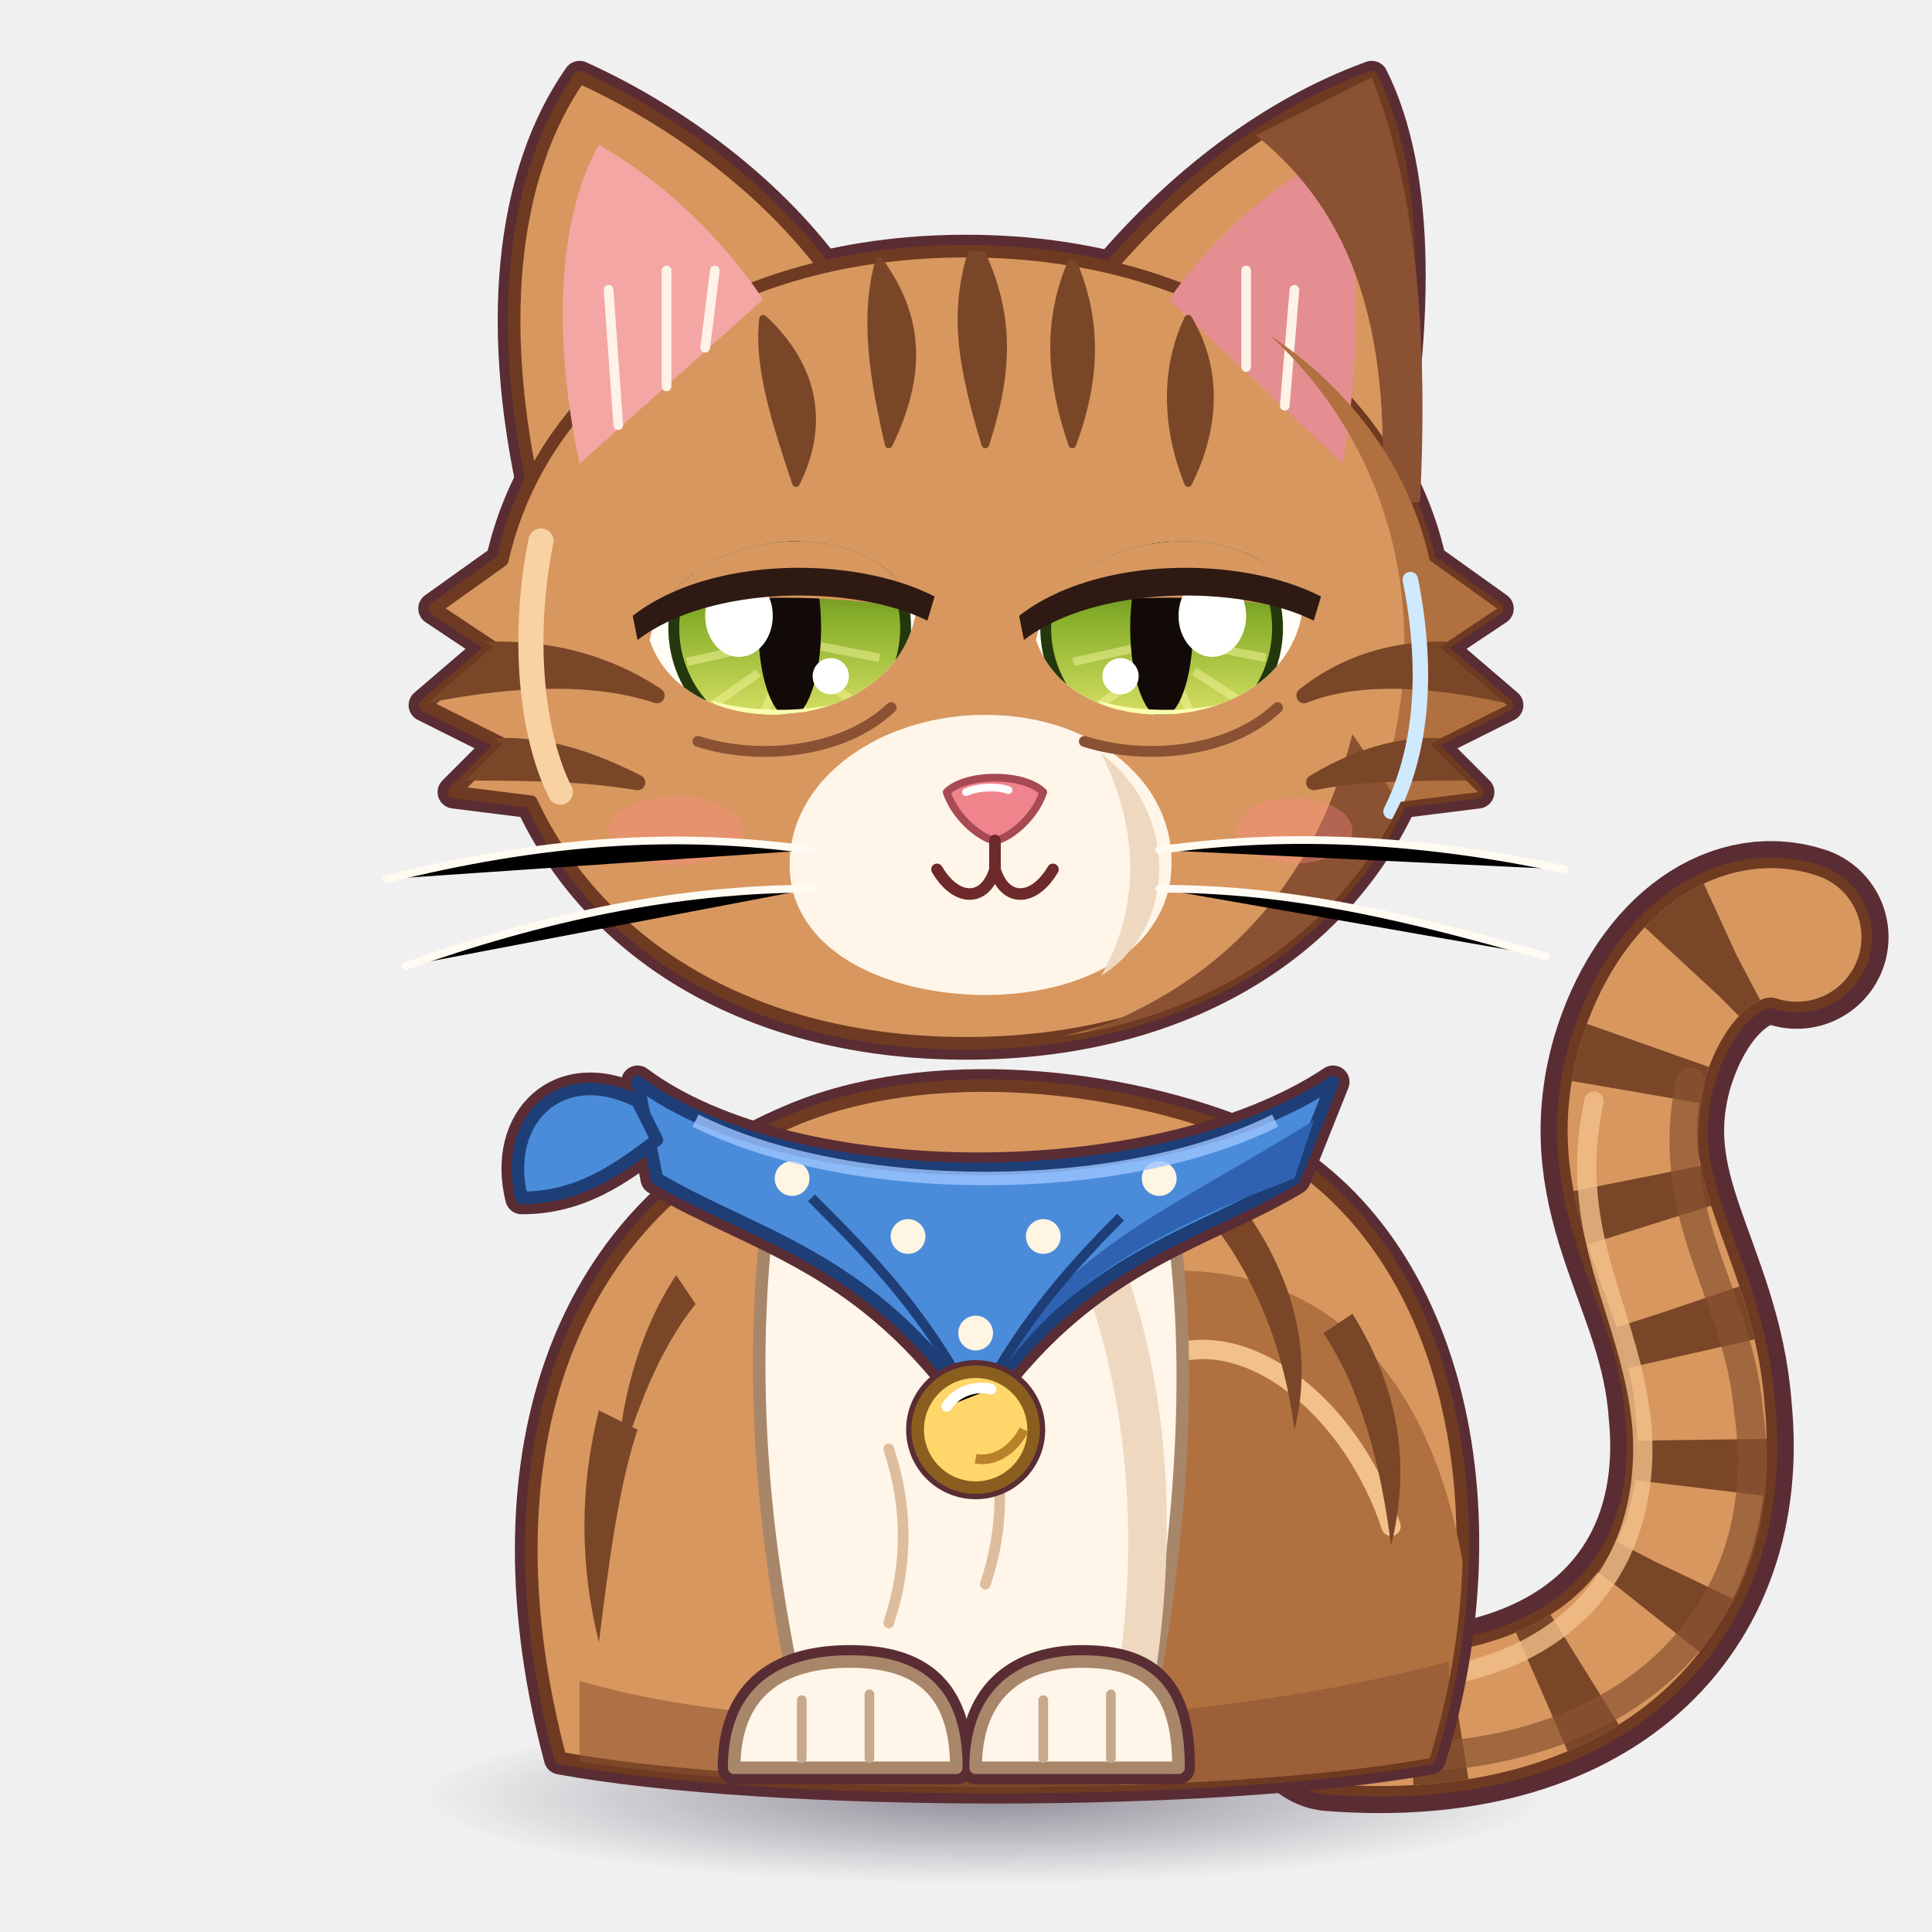
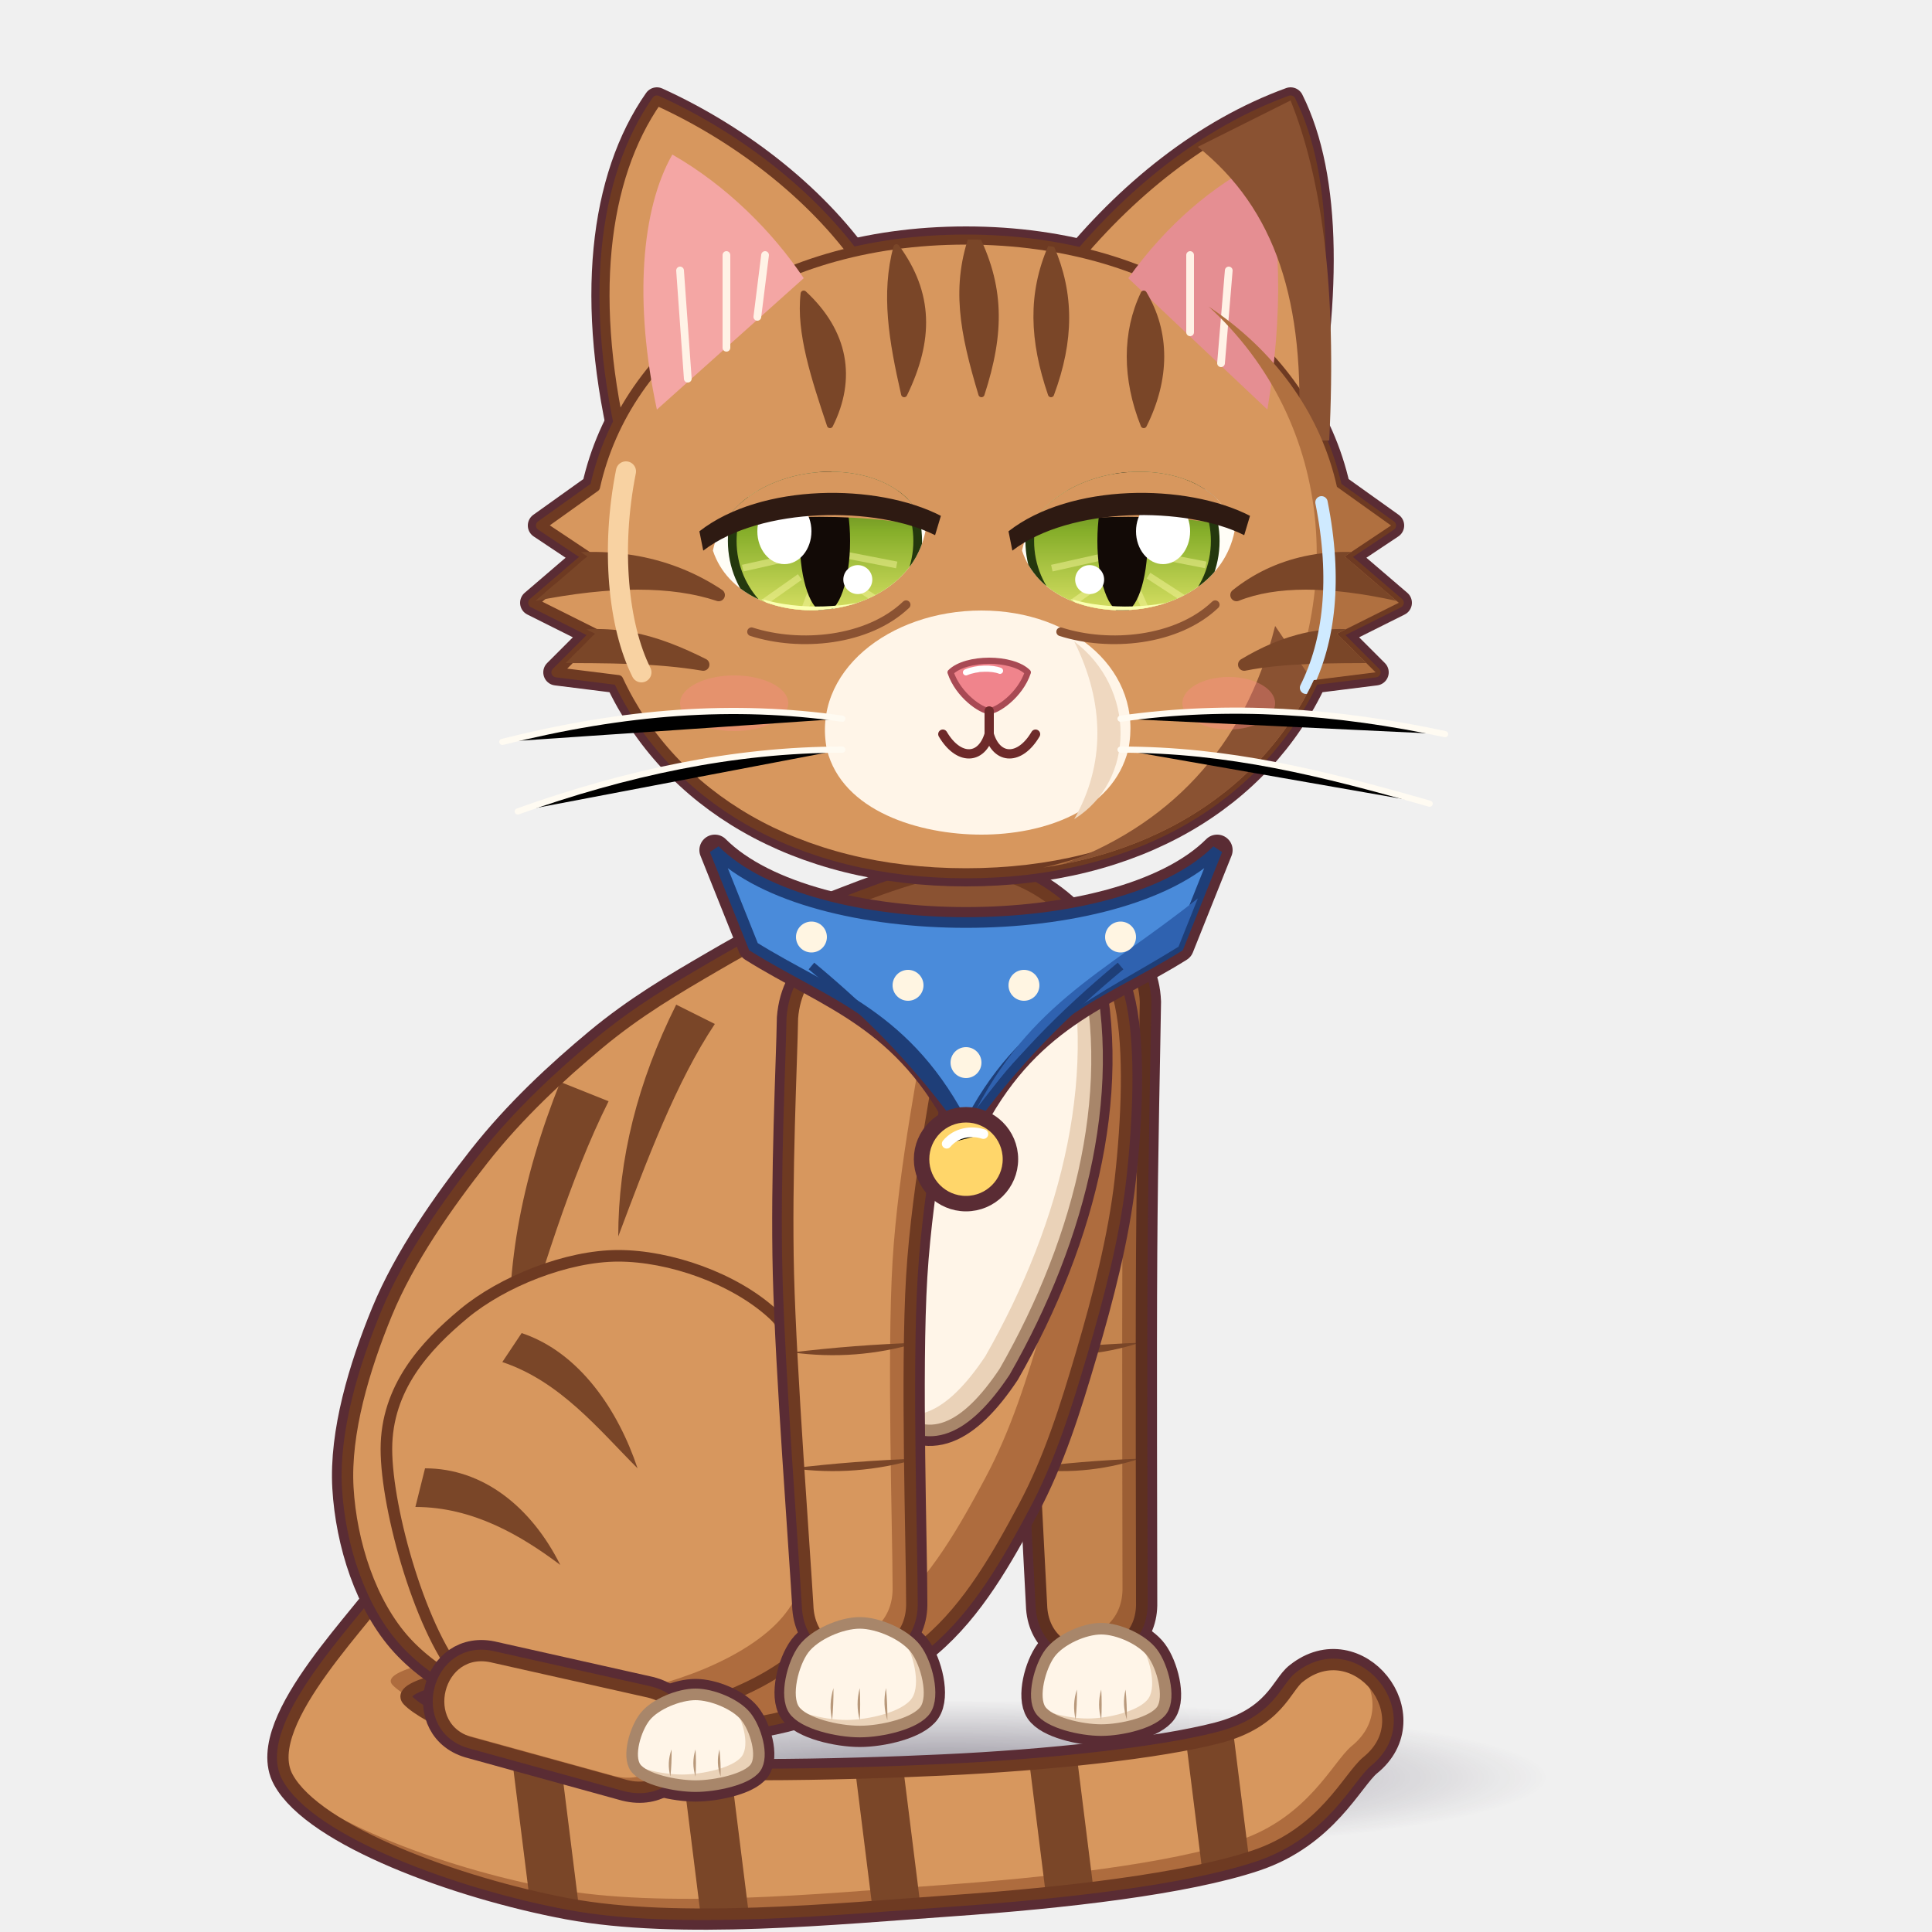
<svg xmlns="http://www.w3.org/2000/svg" viewBox="0 0 200 200" width="400" height="400">
  <defs>
-     <radialGradient id="ms-sh" cx=".5" cy=".5" r=".5">
+     <radialGradient id="msssh" cx=".5" cy=".5" r=".5">
      <stop offset="0" stop-color="#1E1430" stop-opacity=".45" />
      <stop offset="1" stop-color="#1E1430" stop-opacity="0" />
    </radialGradient>
  </defs>
-   <ellipse cx="102" cy="186" rx="58" ry="9" fill="url(#ms-sh)" />
-   <path d="M138,178 C164,180 178,166 176,146 C175,132 166,124 170,110 C173,100 180,95 186,97" stroke="#5A2C34" stroke-width="19" fill="none" stroke-linecap="round" />
-   <path d="M138,178 C164,180 178,166 176,146 C175,132 166,124 170,110 C173,100 180,95 186,97" stroke="#6E3A22" stroke-width="15.6" fill="none" stroke-linecap="round" />
-   <path d="M138,178 C164,180 178,166 176,146 C175,132 166,124 170,110 C173,100 180,95 186,97" stroke="#D7975E" stroke-width="13.4" fill="none" stroke-linecap="round" />
-   <path d="M138,178 C164,180 178,166 176,146 C175,132 166,124 170,110 C173,100 180,95 186,97" stroke="#7A4628" stroke-width="13.4" fill="none" stroke-dasharray="5 9" stroke-dashoffset="-8" />
-   <path d="M144,182 C170,182 184,166 181,146 C180,134 172,126 175,112" stroke="#8A5232" stroke-width="3" fill="none" stroke-linecap="round" opacity=".7" />
-   <path d="M140,174 C160,175 171,164 170,148 C169,136 162,128 165,114" stroke="#F2C08A" stroke-width="2" fill="none" stroke-linecap="round" opacity=".8" />
-   <path d="M58,182 C50,152 58,126 82,116 C96,110 116,112 130,118 C150,128 156,156 148,182 C126,186 80,186 58,182 Z" fill="none" stroke="#5A2C34" stroke-width="3.4" stroke-linejoin="round" />
-   <path d="M58,182 C50,152 58,126 82,116 C96,110 116,112 130,118 C150,128 156,156 148,182 C126,186 80,186 58,182 Z" fill="#D7975E" stroke="#6E3A22" stroke-width="1.3" stroke-linejoin="round" />
-   <clipPath id="ms-bc">
-     <path d="M58,182 C50,152 58,126 82,116 C96,110 116,112 130,118 C150,128 156,156 148,182 C126,186 80,186 58,182 Z" />
-   </clipPath>
-   <g clip-path="url(#ms-bc)">
-     <path d="M116,132 C142,128 156,150 152,190 L116,190 Z" fill="#B07040" />
-     <path d="M122,140 C130,138 140,146 144,158" stroke="#F2C08A" stroke-width="2" fill="none" stroke-linecap="round" />
-     <path d="M128,124 C134,132 136,140 134,148 C133,140 130,132 125,126 Z" fill="#7A4628" />
-     <path d="M140,136 C145,144 146,152 144,160 C143,152 141,144 137,138 Z" fill="#7A4628" />
-     <path d="M62,146 C60,154 60,162 62,170 C63,162 64,154 66,148 Z" fill="#7A4628" />
-     <path d="M70,132 C66,138 64,146 64,152 C66,146 68,140 72,135 Z" fill="#7A4628" />
-     <path d="M60,174 C80,180 120,180 150,172 L150,190 L60,190 Z" fill="#8A5232" opacity=".55" />
-   </g>
-   <path d="M80,122 L84,128 L88,122 L92,129 L97,122 L101,130 L106,122 L110,129 L115,122 L119,128 L121,124 C124,142 122,162 118,182 L84,182 C79,162 77,142 80,122 Z" fill="none" stroke="#5A2C34" stroke-width="0" stroke-linejoin="round" />
-   <path d="M80,122 L84,128 L88,122 L92,129 L97,122 L101,130 L106,122 L110,129 L115,122 L119,128 L121,124 C124,142 122,162 118,182 L84,182 C79,162 77,142 80,122 Z" fill="#FFF5E8" stroke="#A8866A" stroke-width="1.3" stroke-linejoin="round" />
-   <path d="M112,132 C118,148 118,166 114,182 L118,182 C122,164 122,146 116,130 Z" fill="#EFD8C0" />
-   <path d="M92,150 C94,156 94,162 92,168 M102,146 C104,152 104,158 102,164" stroke="#DDBD9E" stroke-width="1.1" fill="none" stroke-linecap="round" />
-   <path d="M76,183 C76,175 81,172 88,172 C95,172 99,175 99,183 Z" fill="none" stroke="#5A2C34" stroke-width="3.4" stroke-linejoin="round" />
-   <path d="M101,183 C101,175 106,172 112,172 C119,172 122,175 122,183 Z" fill="none" stroke="#5A2C34" stroke-width="3.4" stroke-linejoin="round" />
-   <path d="M76,183 C76,175 81,172 88,172 C95,172 99,175 99,183 Z" fill="#FFF5E8" stroke="#A8866A" stroke-width="1.3" stroke-linejoin="round" />
-   <path d="M101,183 C101,175 106,172 112,172 C119,172 122,175 122,183 Z" fill="#FFF5E8" stroke="#A8866A" stroke-width="1.3" stroke-linejoin="round" />
-   <path d="M83,176 L83,182 M90,175.4 L90,182 M108,176 L108,182 M115,175.4 L115,182" stroke="#C8A88A" stroke-width="1" stroke-linecap="round" />
-   <path d="M66,112 C82,124 120,124 138,112 L134,122 C124,128 112,130 101,146 C90,130 78,128 68,122 Z" fill="none" stroke="#5A2C34" stroke-width="3.4" stroke-linejoin="round" />
-   <path d="M66,114 C58,110 52,116 54,124 C60,124 64,121 68,118 Z" fill="none" stroke="#5A2C34" stroke-width="3.4" stroke-linejoin="round" />
-   <path d="M66,112 C82,124 120,124 138,112 L134,122 C124,128 112,130 101,146 C90,130 78,128 68,122 Z" fill="#4A8BDA" stroke="#1E3E78" stroke-width="1.3" stroke-linejoin="round" />
-   <path d="M66,114 C58,110 52,116 54,124 C60,124 64,121 68,118 Z" fill="#4A8BDA" stroke="#1E3E78" stroke-width="1.3" stroke-linejoin="round" />
-   <path d="M101,146 C108,134 118,128 134,122 L136,116 C120,126 108,130 101,146 Z" fill="#2F62B0" />
-   <path d="M84,124 C90,130 96,136 101,146 M116,126 C110,132 105,138 101,146" stroke="#1E3E78" stroke-width="1" fill="none" />
-   <circle cx="82" cy="122" r="1.8" fill="#FFF5E2" />
-   <circle cx="94" cy="128" r="1.8" fill="#FFF5E2" />
-   <circle cx="108" cy="128" r="1.8" fill="#FFF5E2" />
-   <circle cx="120" cy="122" r="1.8" fill="#FFF5E2" />
-   <circle cx="101" cy="138" r="1.8" fill="#FFF5E2" />
-   <path d="M72,116 C88,124 116,124 132,116" stroke="#9CC4FF" stroke-width="1.4" fill="none" opacity=".8" />
-   <path d="M95,148 a6,6 0 1,1 12,0 a6,6 0 1,1 -12,0 Z" fill="none" stroke="#5A2C34" stroke-width="2.4" stroke-linejoin="round" />
-   <path d="M95,148 a6,6 0 1,1 12,0 a6,6 0 1,1 -12,0 Z" fill="#FFD66A" stroke="#8A5E1E" stroke-width="1.3" stroke-linejoin="round" />
-   <path d="M98,145.6 C99,144 101,143.4 102.6,143.8" stroke="#fff" stroke-width="1.1" stroke-linecap="round" />
-   <path d="M101,151 C103,151.4 105,150 106,148" stroke="#B8822A" stroke-width="1" fill="none" />
-   <g transform="translate(100 70)">
+   <ellipse cx="98" cy="184" rx="62" ry="8" fill="url(#msssh)" />
+   <path d="M40.62,163.52 C38.81,166.93 26.72,178.37 29.76,183.97 C32.8,189.57 47.41,194.97 58.85,197.11 C70.29,199.24 86.57,197.62 98.4,196.79 C110.23,195.96 122.66,194.53 129.84,192.13 C137.02,189.73 139.56,184 141.5,182.37 C147.31,177.72 140.32,168.97 134.5,173.63 C133.11,174.67 132.31,178.27 126.16,179.87 C120.01,181.47 108.44,182.71 97.6,183.21 C86.76,183.72 70.37,184.09 61.15,182.89 C51.92,181.69 43.87,177.76 42.24,176.03 C40.61,174.29 49.86,173.07 51.38,172.48 C57.34,165.33 46.58,156.37 40.62,163.52 Z" fill="#5A2C34" stroke="#5A2C34" stroke-width="3.2" stroke-linejoin="round" />
+   <path d="M40.62,163.52 C38.81,166.93 26.72,178.37 29.76,183.97 C32.8,189.57 47.41,194.97 58.85,197.11 C70.29,199.24 86.57,197.62 98.4,196.79 C110.23,195.96 122.66,194.53 129.84,192.13 C137.02,189.73 139.56,184 141.5,182.37 C147.31,177.72 140.32,168.97 134.5,173.63 C133.11,174.67 132.31,178.27 126.16,179.87 C120.01,181.47 108.44,182.71 97.6,183.21 C86.76,183.72 70.37,184.09 61.15,182.89 C51.92,181.69 43.87,177.76 42.24,176.03 C40.61,174.29 49.86,173.07 51.38,172.48 C57.34,165.33 46.58,156.37 40.62,163.52 Z" fill="#D7975E" />
+   <clipPath id="mssc1">
+     <path d="M40.62,163.52 C38.81,166.93 26.72,178.37 29.76,183.97 C32.8,189.57 47.41,194.97 58.85,197.11 C70.29,199.24 86.57,197.62 98.4,196.79 C110.23,195.96 122.66,194.53 129.84,192.13 C137.02,189.73 139.56,184 141.5,182.37 C147.31,177.72 140.32,168.97 134.5,173.63 C133.11,174.67 132.31,178.27 126.16,179.87 C120.01,181.47 108.44,182.71 97.6,183.21 C86.76,183.72 70.37,184.09 61.15,182.89 C51.92,181.69 43.87,177.76 42.24,176.03 C40.61,174.29 49.86,173.07 51.38,172.48 C57.34,165.33 46.58,156.37 40.62,163.52 Z" />
+   </clipPath>
+   <g clip-path="url(#mssc1)">
+     <rect x="-50" y="-50" width="300" height="300" fill="#AE6C3E" />
+     <path d="M40.62,163.52 C38.81,166.93 26.72,178.37 29.76,183.97 C32.8,189.57 47.41,194.97 58.85,197.11 C70.29,199.24 86.57,197.62 98.4,196.79 C110.23,195.96 122.66,194.53 129.84,192.13 C137.02,189.73 139.56,184 141.5,182.37 C147.31,177.72 140.32,168.97 134.5,173.63 C133.11,174.67 132.31,178.27 126.16,179.87 C120.01,181.47 108.44,182.71 97.6,183.21 C86.76,183.72 70.37,184.09 61.15,182.89 C51.92,181.69 43.87,177.76 42.24,176.03 C40.61,174.29 49.86,173.07 51.38,172.48 C57.34,165.33 46.58,156.37 40.62,163.52 Z" fill="#D7975E" transform="translate(-1.6 -1.6)" />
+     <path d="M52,174 l3,24 l5,0 l-3,-24 Z" fill="#7A4628" />
+     <path d="M70,178 l3,24 l5,0 l-3,-24 Z" fill="#7A4628" />
+     <path d="M88,179 l3,24 l5,0 l-3,-24 Z" fill="#7A4628" />
+     <path d="M106,178 l3,24 l5,0 l-3,-24 Z" fill="#7A4628" />
+     <path d="M122,174 l3,24 l5,0 l-3,-24 Z" fill="#7A4628" />
+   </g>
+   <path d="M40.62,163.52 C38.81,166.93 26.72,178.37 29.76,183.97 C32.8,189.57 47.41,194.97 58.85,197.11 C70.29,199.24 86.57,197.62 98.4,196.79 C110.23,195.96 122.66,194.53 129.84,192.13 C137.02,189.73 139.56,184 141.5,182.37 C147.31,177.72 140.32,168.97 134.5,173.63 C133.11,174.67 132.31,178.27 126.16,179.87 C120.01,181.47 108.44,182.71 97.6,183.21 C86.76,183.72 70.37,184.09 61.15,182.89 C51.92,181.69 43.87,177.76 42.24,176.03 C40.61,174.29 49.86,173.07 51.38,172.48 C57.34,165.33 46.58,156.37 40.62,163.52 Z" fill="none" stroke="#6E3A22" stroke-width="1.2" stroke-linejoin="round" />
+   <path d="M103.41,104.29 C103.81,108.61 105.07,119.89 105.8,130.2 C106.54,140.51 107.47,160.15 107.8,166.14 C107.99,173.06 118.39,172.77 118.2,165.86 C118.2,159.85 118.13,140.16 118.2,129.8 C118.26,119.44 118.53,108.06 118.59,103.71 C118.21,93.61 103.02,94.19 103.41,104.29 Z" fill="#5A2C34" stroke="#5A2C34" stroke-width="3.2" stroke-linejoin="round" />
+   <path d="M108.7,171.12 C109.75,169.72 112.23,168.6 114,168.6 C115.77,168.6 118.25,169.72 119.3,171.12 C120.35,172.52 121.18,175.67 120.3,177 C119.42,178.33 116.1,179.1 114,179.1 C111.9,179.1 108.58,178.33 107.7,177 C106.82,175.67 107.65,172.52 108.7,171.12 Z" fill="#5A2C34" stroke="#5A2C34" stroke-width="3.2" stroke-linejoin="round" />
+   <path d="M103.41,104.29 C103.81,108.61 105.07,119.89 105.8,130.2 C106.54,140.51 107.47,160.15 107.8,166.14 C107.99,173.06 118.39,172.77 118.2,165.86 C118.2,159.85 118.13,140.16 118.2,129.8 C118.26,119.44 118.53,108.06 118.59,103.71 C118.21,93.61 103.02,94.19 103.41,104.29 Z" fill="#C4844E" />
+   <clipPath id="mssc2">
+     <path d="M103.41,104.29 C103.81,108.61 105.07,119.89 105.8,130.2 C106.54,140.51 107.47,160.15 107.8,166.14 C107.99,173.06 118.39,172.77 118.2,165.86 C118.2,159.85 118.13,140.16 118.2,129.8 C118.26,119.44 118.53,108.06 118.59,103.71 C118.21,93.61 103.02,94.19 103.41,104.29 Z" />
+   </clipPath>
+   <g clip-path="url(#mssc2)">
+     <rect x="-50" y="-50" width="300" height="300" fill="#9C5E34" />
+     <path d="M103.41,104.29 C103.81,108.61 105.07,119.89 105.8,130.2 C106.54,140.51 107.47,160.15 107.8,166.14 C107.99,173.06 118.39,172.77 118.2,165.86 C118.2,159.85 118.13,140.16 118.2,129.8 C118.26,119.44 118.53,108.06 118.59,103.71 C118.21,93.61 103.02,94.19 103.41,104.29 Z" fill="#C4844E" transform="translate(-2 -1.6)" />
+     <path d="M106,140 Q112.12,140.9 118,139 Q111.98,139.22 106,140 Z" fill="#7A4628" />
+     <path d="M106,152 Q112.12,152.9 118,151 Q111.98,151.22 106,152 Z" fill="#7A4628" />
+   </g>
+   <path d="M103.41,104.29 C103.81,108.61 105.07,119.89 105.8,130.2 C106.54,140.51 107.47,160.15 107.8,166.14 C107.99,173.06 118.39,172.77 118.2,165.86 C118.2,159.85 118.13,140.16 118.2,129.8 C118.26,119.44 118.53,108.06 118.59,103.71 C118.21,93.61 103.02,94.19 103.41,104.29 Z" fill="none" stroke="#5E3020" stroke-width="1.2" stroke-linejoin="round" />
+   <path d="M108.7,171.12 C109.75,169.72 112.23,168.6 114,168.6 C115.77,168.6 118.25,169.72 119.3,171.12 C120.35,172.52 121.18,175.67 120.3,177 C119.42,178.33 116.1,179.1 114,179.1 C111.9,179.1 108.58,178.33 107.7,177 C106.82,175.67 107.65,172.52 108.7,171.12 Z" fill="#FFF5E8" />
+   <clipPath id="mssc3">
+     <path d="M108.7,171.12 C109.75,169.72 112.23,168.6 114,168.6 C115.77,168.6 118.25,169.72 119.3,171.12 C120.35,172.52 121.18,175.67 120.3,177 C119.42,178.33 116.1,179.1 114,179.1 C111.9,179.1 108.58,178.33 107.7,177 C106.82,175.67 107.65,172.52 108.7,171.12 Z" />
+   </clipPath>
+   <g clip-path="url(#mssc3)">
+     <rect x="-50" y="-50" width="300" height="300" fill="#EAD2B8" />
+     <path d="M108.7,171.12 C109.75,169.72 112.23,168.6 114,168.6 C115.77,168.6 118.25,169.72 119.3,171.12 C120.35,172.52 121.18,175.67 120.3,177 C119.42,178.33 116.1,179.1 114,179.1 C111.9,179.1 108.58,178.33 107.7,177 C106.82,175.67 107.65,172.52 108.7,171.12 Z" fill="#FFF5E8" transform="translate(-1.4 -1.2)" />
+   </g>
+   <path d="M108.7,171.12 C109.75,169.72 112.23,168.6 114,168.6 C115.77,168.6 118.25,169.72 119.3,171.12 C120.35,172.52 121.18,175.67 120.3,177 C119.42,178.33 116.1,179.1 114,179.1 C111.9,179.1 108.58,178.33 107.7,177 C106.82,175.67 107.65,172.52 108.7,171.12 Z" fill="none" stroke="#A8866A" stroke-width="1.2" stroke-linejoin="round" />
+   <path d="M111.48,174.9 Q110.97,176.44 111.35,178.01 Q111.51,176.46 111.48,174.9 Z" fill="#B8987A" />
+   <path d="M114,174.9 Q113.55,176.45 114,178.01 Q114.09,176.45 114,174.9 Z" fill="#B8987A" />
+   <path d="M116.52,174.9 Q116.13,176.47 116.65,178.01 Q116.67,176.45 116.52,174.9 Z" fill="#B8987A" />
+   <path d="M110,94 C112.67,96.33 115,99.33 116,104 C117,108.67 116.67,116 116,122 C115.33,128 113.67,134.33 112,140 C110.33,145.67 108.67,151 106,156 C103.33,161 100.33,166.33 96,170 C91.67,173.67 86.33,176.67 80,178 C73.67,179.33 64.33,179.33 58,178 C51.67,176.67 45.67,174 42,170 C38.33,166 36.33,159.67 36,154 C35.67,148.33 37.67,141.67 40,136 C42.33,130.33 46.33,124.67 50,120 C53.67,115.33 58,111.33 62,108 C66,104.67 70,102.33 74,100 C78,97.67 81.67,95.67 86,94 C90.33,92.33 96,90 100,90 C104,90 107.33,91.67 110,94 Z" fill="#5A2C34" stroke="#5A2C34" stroke-width="3.2" stroke-linejoin="round" />
+   <path d="M48,136 C52,132.67 58.67,130 64,130 C69.33,130 76,132.33 80,136 C84,139.67 87.33,146.33 88,152 C88.67,157.67 87.67,165.67 84,170 C80.33,174.33 72,177.33 66,178 C60,178.67 52.33,178.67 48,174 C43.67,169.33 40,156.33 40,150 C40,143.67 44,139.33 48,136 Z" fill="#5A2C34" stroke="#5A2C34" stroke-width="3.2" stroke-linejoin="round" />
+   <path d="M110,94 C112.67,96.33 115,99.33 116,104 C117,108.67 116.67,116 116,122 C115.33,128 113.67,134.33 112,140 C110.33,145.67 108.67,151 106,156 C103.33,161 100.33,166.33 96,170 C91.67,173.67 86.33,176.67 80,178 C73.67,179.33 64.33,179.33 58,178 C51.67,176.67 45.67,174 42,170 C38.33,166 36.33,159.67 36,154 C35.67,148.33 37.67,141.67 40,136 C42.33,130.33 46.33,124.67 50,120 C53.67,115.33 58,111.33 62,108 C66,104.67 70,102.33 74,100 C78,97.67 81.67,95.67 86,94 C90.33,92.33 96,90 100,90 C104,90 107.33,91.67 110,94 Z" fill="#D7975E" />
+   <clipPath id="mssc4">
+     <path d="M110,94 C112.67,96.33 115,99.33 116,104 C117,108.67 116.67,116 116,122 C115.33,128 113.67,134.33 112,140 C110.33,145.67 108.67,151 106,156 C103.33,161 100.33,166.33 96,170 C91.67,173.67 86.33,176.67 80,178 C73.67,179.33 64.33,179.33 58,178 C51.67,176.67 45.67,174 42,170 C38.33,166 36.33,159.67 36,154 C35.67,148.33 37.67,141.67 40,136 C42.33,130.33 46.33,124.67 50,120 C53.67,115.33 58,111.33 62,108 C66,104.67 70,102.33 74,100 C78,97.67 81.67,95.67 86,94 C90.33,92.33 96,90 100,90 C104,90 107.33,91.67 110,94 Z" />
+   </clipPath>
+   <g clip-path="url(#mssc4)">
+     <rect x="-50" y="-50" width="300" height="300" fill="#AE6C3E" />
+     <path d="M110,94 C112.67,96.33 115,99.33 116,104 C117,108.67 116.67,116 116,122 C115.33,128 113.67,134.33 112,140 C110.33,145.67 108.67,151 106,156 C103.33,161 100.33,166.33 96,170 C91.67,173.67 86.33,176.67 80,178 C73.67,179.33 64.33,179.33 58,178 C51.67,176.67 45.67,174 42,170 C38.33,166 36.33,159.67 36,154 C35.67,148.33 37.67,141.67 40,136 C42.33,130.33 46.33,124.67 50,120 C53.67,115.33 58,111.33 62,108 C66,104.67 70,102.33 74,100 C78,97.67 81.67,95.67 86,94 C90.33,92.33 96,90 100,90 C104,90 107.33,91.67 110,94 Z" fill="#D7975E" transform="translate(-4 -3)" />
+     <ellipse cx="96" cy="94" rx="16" ry="6" fill="#8A5232" />
+     <path d="M58,112 C54,122 52,132 53,142 C56,132 59,122 63,114 Z" fill="#7A4628" />
+     <path d="M70,104 C66,112 64,120 64,128 C67,120 70,112 74,106 Z" fill="#7A4628" />
+     <path d="M44,146 C42,154 42,162 45,168 C46,160 47,154 49,148 Z" fill="#7A4628" />
+   </g>
+   <path d="M110,94 C112.67,96.33 115,99.33 116,104 C117,108.67 116.67,116 116,122 C115.33,128 113.67,134.33 112,140 C110.33,145.67 108.67,151 106,156 C103.33,161 100.33,166.33 96,170 C91.67,173.67 86.33,176.67 80,178 C73.67,179.33 64.33,179.33 58,178 C51.67,176.67 45.67,174 42,170 C38.33,166 36.33,159.67 36,154 C35.67,148.33 37.67,141.67 40,136 C42.33,130.33 46.33,124.67 50,120 C53.67,115.33 58,111.33 62,108 C66,104.67 70,102.33 74,100 C78,97.67 81.67,95.67 86,94 C90.33,92.33 96,90 100,90 C104,90 107.33,91.67 110,94 Z" fill="none" stroke="#6E3A22" stroke-width="1.2" stroke-linejoin="round" />
+   <path d="M48,136 C52,132.67 58.67,130 64,130 C69.33,130 76,132.33 80,136 C84,139.67 87.33,146.33 88,152 C88.67,157.67 87.67,165.67 84,170 C80.33,174.33 72,177.33 66,178 C60,178.67 52.33,178.67 48,174 C43.67,169.33 40,156.33 40,150 C40,143.67 44,139.33 48,136 Z" fill="#D7975E" />
+   <clipPath id="mssc5">
+     <path d="M48,136 C52,132.67 58.67,130 64,130 C69.33,130 76,132.33 80,136 C84,139.67 87.33,146.33 88,152 C88.67,157.67 87.67,165.67 84,170 C80.33,174.33 72,177.33 66,178 C60,178.67 52.33,178.67 48,174 C43.67,169.33 40,156.33 40,150 C40,143.67 44,139.33 48,136 Z" />
+   </clipPath>
+   <g clip-path="url(#mssc5)">
+     <rect x="-50" y="-50" width="300" height="300" fill="#AE6C3E" />
+     <path d="M48,136 C52,132.67 58.67,130 64,130 C69.33,130 76,132.33 80,136 C84,139.67 87.33,146.33 88,152 C88.67,157.67 87.67,165.67 84,170 C80.33,174.33 72,177.33 66,178 C60,178.67 52.33,178.67 48,174 C43.67,169.33 40,156.33 40,150 C40,143.67 44,139.33 48,136 Z" fill="#D7975E" transform="translate(-3 -2.6)" />
+     <path d="M54,138 C60,140 64,146 66,152 C62,148 58,143 52,141 Z" fill="#7A4628" />
+     <path d="M44,152 C50,152 55,156 58,162 C54,159 49,156 43,156 Z" fill="#7A4628" />
+   </g>
+   <path d="M48,136 C52,132.67 58.67,130 64,130 C69.33,130 76,132.33 80,136 C84,139.67 87.33,146.33 88,152 C88.67,157.67 87.67,165.67 84,170 C80.33,174.33 72,177.33 66,178 C60,178.67 52.33,178.67 48,174 C43.67,169.33 40,156.33 40,150 C40,143.67 44,139.33 48,136 Z" fill="none" stroke="#6E3A22" stroke-width="1.2" stroke-linejoin="round" />
+   <path d="M48.88,180.46 C51.53,181.19 62.14,184.12 64.79,184.85 C71.24,186.46 73.66,176.76 67.21,175.15 C64.53,174.55 53.8,172.14 51.12,171.54 C45.18,170.05 42.95,178.98 48.88,180.46 Z" fill="#5A2C34" stroke="#5A2C34" stroke-width="3.2" stroke-linejoin="round" />
+   <path d="M66.8,177.68 C67.83,176.41 70.27,175.4 72,175.4 C73.73,175.4 76.17,176.41 77.2,177.68 C78.23,178.95 79.07,181.8 78.2,183 C77.33,184.2 74.07,184.9 72,184.9 C69.93,184.9 66.67,184.2 65.8,183 C64.93,181.8 65.77,178.95 66.8,177.68 Z" fill="#5A2C34" stroke="#5A2C34" stroke-width="3.2" stroke-linejoin="round" />
+   <path d="M90,96 L94,101 L98,96 L102,102 L106,96 L110,101 L112,98 C116,112 112,128 104,142 C100,148 96,150 92,146 C86,134 84,116 90,96 Z" fill="#5A2C34" stroke="#5A2C34" stroke-width="3.2" stroke-linejoin="round" />
+   <path d="M48.88,180.46 C51.53,181.19 62.14,184.12 64.79,184.85 C71.24,186.46 73.66,176.76 67.21,175.15 C64.53,174.55 53.8,172.14 51.12,171.54 C45.18,170.05 42.95,178.98 48.88,180.46 Z" fill="#D7975E" />
+   <clipPath id="mssc6">
+     <path d="M48.88,180.46 C51.53,181.19 62.14,184.12 64.79,184.85 C71.24,186.46 73.66,176.76 67.21,175.15 C64.53,174.55 53.8,172.14 51.12,171.54 C45.18,170.05 42.95,178.98 48.88,180.46 Z" />
+   </clipPath>
+   <g clip-path="url(#mssc6)">
+     <rect x="-50" y="-50" width="300" height="300" fill="#AE6C3E" />
+     <path d="M48.88,180.46 C51.53,181.19 62.14,184.12 64.79,184.85 C71.24,186.46 73.66,176.76 67.21,175.15 C64.53,174.55 53.8,172.14 51.12,171.54 C45.18,170.05 42.95,178.98 48.88,180.46 Z" fill="#D7975E" transform="translate(-1.2 -1)" />
+   </g>
+   <path d="M48.88,180.46 C51.53,181.19 62.14,184.12 64.79,184.85 C71.24,186.46 73.66,176.76 67.21,175.15 C64.53,174.55 53.8,172.14 51.12,171.54 C45.18,170.05 42.95,178.98 48.88,180.46 Z" fill="none" stroke="#6E3A22" stroke-width="1.2" stroke-linejoin="round" />
+   <path d="M66.8,177.68 C67.83,176.41 70.27,175.4 72,175.4 C73.73,175.4 76.17,176.41 77.2,177.68 C78.23,178.95 79.07,181.8 78.2,183 C77.33,184.2 74.07,184.9 72,184.9 C69.93,184.9 66.67,184.2 65.8,183 C64.93,181.8 65.77,178.95 66.8,177.68 Z" fill="#FFF5E8" />
+   <clipPath id="mssc7">
+     <path d="M66.8,177.68 C67.83,176.41 70.27,175.4 72,175.4 C73.73,175.4 76.17,176.41 77.2,177.68 C78.23,178.95 79.07,181.8 78.2,183 C77.33,184.2 74.07,184.9 72,184.9 C69.93,184.9 66.67,184.2 65.8,183 C64.93,181.8 65.77,178.95 66.8,177.68 Z" />
+   </clipPath>
+   <g clip-path="url(#mssc7)">
+     <rect x="-50" y="-50" width="300" height="300" fill="#EAD2B8" />
+     <path d="M66.8,177.68 C67.83,176.41 70.27,175.4 72,175.4 C73.73,175.4 76.17,176.41 77.2,177.68 C78.23,178.95 79.07,181.8 78.2,183 C77.33,184.2 74.07,184.9 72,184.9 C69.93,184.9 66.67,184.2 65.8,183 C64.93,181.8 65.77,178.95 66.8,177.68 Z" fill="#FFF5E8" transform="translate(-1.4 -1.2)" />
+   </g>
+   <path d="M66.8,177.68 C67.83,176.41 70.27,175.4 72,175.4 C73.73,175.4 76.17,176.41 77.2,177.68 C78.23,178.95 79.07,181.8 78.2,183 C77.33,184.2 74.07,184.9 72,184.9 C69.93,184.9 66.67,184.2 65.8,183 C64.93,181.8 65.77,178.95 66.8,177.68 Z" fill="none" stroke="#A8866A" stroke-width="1.2" stroke-linejoin="round" />
+   <path d="M69.52,181.1 Q69.01,182.49 69.4,183.91 Q69.55,182.51 69.52,181.1 Z" fill="#B8987A" />
+   <path d="M72,181.1 Q71.55,182.51 72,183.91 Q72.09,182.51 72,181.1 Z" fill="#B8987A" />
+   <path d="M74.48,181.1 Q74.09,182.53 74.6,183.91 Q74.63,182.5 74.48,181.1 Z" fill="#B8987A" />
+   <path d="M90,96 L94,101 L98,96 L102,102 L106,96 L110,101 L112,98 C116,112 112,128 104,142 C100,148 96,150 92,146 C86,134 84,116 90,96 Z" fill="#FFF5E8" />
+   <clipPath id="mssc8">
+     <path d="M90,96 L94,101 L98,96 L102,102 L106,96 L110,101 L112,98 C116,112 112,128 104,142 C100,148 96,150 92,146 C86,134 84,116 90,96 Z" />
+   </clipPath>
+   <g clip-path="url(#mssc8)">
+     <rect x="-50" y="-50" width="300" height="300" fill="#EAD2B8" />
+     <path d="M90,96 L94,101 L98,96 L102,102 L106,96 L110,101 L112,98 C116,112 112,128 104,142 C100,148 96,150 92,146 C86,134 84,116 90,96 Z" fill="#FFF5E8" transform="translate(-2 -1.6)" />
+   </g>
+   <path d="M90,96 L94,101 L98,96 L102,102 L106,96 L110,101 L112,98 C116,112 112,128 104,142 C100,148 96,150 92,146 C86,134 84,116 90,96 Z" fill="none" stroke="#A8866A" stroke-width="1.2" stroke-linejoin="round" />
+   <path d="M82.02,105.39 C81.95,109.8 81.34,121.76 81.6,131.89 C81.86,142.02 83.27,160.45 83.6,166.16 C83.81,173.34 94.61,173.02 94.4,165.84 C94.4,160.22 93.8,141.98 94.4,132.11 C95,122.24 97.38,110.86 97.98,106.61 C98.79,96 82.84,94.78 82.02,105.39 Z" fill="#5A2C34" stroke="#5A2C34" stroke-width="3.2" stroke-linejoin="round" />
+   <path d="M83.2,170.7 C84.33,169.2 87.07,168 89,168 C90.93,168 93.67,169.2 94.8,170.7 C95.93,172.2 96.77,175.57 95.8,177 C94.83,178.43 91.27,179.25 89,179.25 C86.73,179.25 83.17,178.43 82.2,177 C81.23,175.57 82.07,172.2 83.2,170.7 Z" fill="#5A2C34" stroke="#5A2C34" stroke-width="3.2" stroke-linejoin="round" />
+   <path d="M82.02,105.39 C81.95,109.8 81.34,121.76 81.6,131.89 C81.86,142.02 83.27,160.45 83.6,166.16 C83.81,173.34 94.61,173.02 94.4,165.84 C94.4,160.22 93.8,141.98 94.4,132.11 C95,122.24 97.38,110.86 97.98,106.61 C98.79,96 82.84,94.78 82.02,105.39 Z" fill="#D7975E" />
+   <clipPath id="mssc9">
+     <path d="M82.02,105.39 C81.95,109.8 81.34,121.76 81.6,131.89 C81.86,142.02 83.27,160.45 83.6,166.16 C83.81,173.34 94.61,173.02 94.4,165.84 C94.4,160.22 93.8,141.98 94.4,132.11 C95,122.24 97.38,110.86 97.98,106.61 C98.79,96 82.84,94.78 82.02,105.39 Z" />
+   </clipPath>
+   <g clip-path="url(#mssc9)">
+     <rect x="-50" y="-50" width="300" height="300" fill="#AE6C3E" />
+     <path d="M82.02,105.39 C81.95,109.8 81.34,121.76 81.6,131.89 C81.86,142.02 83.27,160.45 83.6,166.16 C83.81,173.34 94.61,173.02 94.4,165.84 C94.4,160.22 93.8,141.98 94.4,132.11 C95,122.24 97.38,110.86 97.98,106.61 C98.79,96 82.84,94.78 82.02,105.39 Z" fill="#D7975E" transform="translate(-2 -1.6)" />
+     <path d="M82,140 Q88.61,140.9 95,139 Q88.48,139.22 82,140 Z" fill="#7A4628" />
+     <path d="M82,152 Q88.61,152.9 95,151 Q88.48,151.22 82,152 Z" fill="#7A4628" />
+   </g>
+   <path d="M82.02,105.39 C81.95,109.8 81.34,121.76 81.6,131.89 C81.86,142.02 83.27,160.45 83.6,166.16 C83.81,173.34 94.61,173.02 94.4,165.84 C94.4,160.22 93.8,141.98 94.4,132.11 C95,122.24 97.38,110.86 97.98,106.61 C98.79,96 82.84,94.78 82.02,105.39 Z" fill="none" stroke="#6E3A22" stroke-width="1.2" stroke-linejoin="round" />
+   <path d="M83.2,170.7 C84.33,169.2 87.07,168 89,168 C90.93,168 93.67,169.2 94.8,170.7 C95.93,172.2 96.77,175.57 95.8,177 C94.83,178.43 91.27,179.25 89,179.25 C86.73,179.25 83.17,178.43 82.2,177 C81.23,175.57 82.07,172.2 83.2,170.7 Z" fill="#FFF5E8" />
+   <clipPath id="mssc10">
+     <path d="M83.2,170.7 C84.33,169.2 87.07,168 89,168 C90.93,168 93.67,169.2 94.8,170.7 C95.93,172.2 96.77,175.57 95.8,177 C94.83,178.43 91.27,179.25 89,179.25 C86.73,179.25 83.17,178.43 82.2,177 C81.23,175.57 82.07,172.2 83.2,170.7 Z" />
+   </clipPath>
+   <g clip-path="url(#mssc10)">
+     <rect x="-50" y="-50" width="300" height="300" fill="#EAD2B8" />
+     <path d="M83.2,170.7 C84.33,169.2 87.07,168 89,168 C90.93,168 93.67,169.2 94.8,170.7 C95.93,172.2 96.77,175.57 95.8,177 C94.83,178.43 91.27,179.25 89,179.25 C86.73,179.25 83.17,178.43 82.2,177 C81.23,175.57 82.07,172.2 83.2,170.7 Z" fill="#FFF5E8" transform="translate(-1.4 -1.2)" />
+   </g>
+   <path d="M83.2,170.7 C84.33,169.2 87.07,168 89,168 C90.93,168 93.67,169.2 94.8,170.7 C95.93,172.2 96.77,175.57 95.8,177 C94.83,178.43 91.27,179.25 89,179.25 C86.73,179.25 83.17,178.43 82.2,177 C81.23,175.57 82.07,172.2 83.2,170.7 Z" fill="none" stroke="#A8866A" stroke-width="1.2" stroke-linejoin="round" />
+   <path d="M86.28,174.75 Q85.76,176.4 86.14,178.08 Q86.3,176.42 86.28,174.75 Z" fill="#B8987A" />
+   <path d="M89,174.75 Q88.55,176.42 89,178.08 Q89.09,176.42 89,174.75 Z" fill="#B8987A" />
+   <path d="M91.72,174.75 Q91.34,176.43 91.86,178.08 Q91.88,176.41 91.72,174.75 Z" fill="#B8987A" />
+   <path d="M74,88 C84,98 116,98 126,88 L122,98 C114,103 106,105 100,117 C94,105 86,103 78,98 Z" fill="#5A2C34" stroke="#5A2C34" stroke-width="3.2" stroke-linejoin="round" />
+   <path d="M74,88 C84,98 116,98 126,88 L122,98 C114,103 106,105 100,117 C94,105 86,103 78,98 Z" fill="#4A8BDA" stroke="#1E3E78" stroke-width="1.1" />
+   <path d="M100,117 C106,106 114,103 122,98 L124,93 C114,101 106,104 100,117 Z" fill="#2F62B0" />
+   <circle cx="84" cy="97" r="1.6" fill="#FFF5E2" />
+   <circle cx="94" cy="102" r="1.6" fill="#FFF5E2" />
+   <circle cx="106" cy="102" r="1.6" fill="#FFF5E2" />
+   <circle cx="116" cy="97" r="1.6" fill="#FFF5E2" />
+   <circle cx="100" cy="110" r="1.6" fill="#FFF5E2" />
+   <path d="M84,100 C90,105 95,110 100,117 M116,100 C110,105 105,110 100,117" stroke="#1E3E78" stroke-width=".9" fill="none" />
+   <circle cx="100" cy="120" r="4.6" fill="#FFD66A" stroke="#5A2C34" stroke-width="1.6" />
+   <path d="M98,118.4 C99,117.2 100.6,117 101.8,117.4" stroke="#fff" stroke-width="1" stroke-linecap="round" />
+   <g transform="translate(100 60) scale(0.8)">
    <path d="M-44,-16 C-49,-36 -47,-52 -40,-62 C-29,-57 -19,-49 -13,-40 Z" fill="none" stroke="#5A2C34" stroke-width="3.4" stroke-linejoin="round" />
    <path d="M13,-40 C21,-50 31,-58 42,-62 C47,-52 47,-36 43,-16 Z" fill="none" stroke="#5A2C34" stroke-width="3.4" stroke-linejoin="round" />
    <path d="M0,-44 C26,-44 44,-30 48,-12 L55,-7 L49,-3 L56,3 L48,7 L53,12 L45,13 C38,28 22,38 0,38 C-22,38 -38,28 -45,13 L-53,12 L-48,7 L-56,3 L-49,-3 L-55,-7 L-48,-12 C-44,-30 -26,-44 0,-44 Z" fill="none" stroke="#5A2C34" stroke-width="3.4" stroke-linejoin="round" />
    <path d="M-44,-16 C-49,-36 -47,-52 -40,-62 C-29,-57 -19,-49 -13,-40 Z" fill="#D7975E" stroke="#6E3A22" stroke-width="1.3" stroke-linejoin="round" />
    <path d="M13,-40 C21,-50 31,-58 42,-62 C47,-52 47,-36 43,-16 Z" fill="#D7975E" stroke="#6E3A22" stroke-width="1.3" stroke-linejoin="round" />
    <path d="M0,-44 C26,-44 44,-30 48,-12 L55,-7 L49,-3 L56,3 L48,7 L53,12 L45,13 C38,28 22,38 0,38 C-22,38 -38,28 -45,13 L-53,12 L-48,7 L-56,3 L-49,-3 L-55,-7 L-48,-12 C-44,-30 -26,-44 0,-44 Z" fill="#D7975E" stroke="#6E3A22" stroke-width="1.3" stroke-linejoin="round" />
    <path d="M-40,-22 C-43,-36 -42,-48 -38,-55 C-31,-51 -25,-45 -21,-39 Z" fill="#F4A6A4" />
    <path d="M21,-39 C26,-46 32,-51 38,-54 C41,-46 41,-34 39,-22 Z" fill="#E58E92" />
    <path d="M-36,-26 L-37,-40 M-31,-30 L-31,-42 M-27,-34 L-26,-42 M33,-28 L34,-40 M29,-32 L29,-42" stroke="#FFF2E6" stroke-width="1" stroke-linecap="round" />
    <path d="M30,-56 C40,-48 44,-36 43,-18 L47,-18 C48,-38 46,-52 42,-62 Z" fill="#8A5232" />
-     <clipPath id="msh-c">
+     <clipPath id="mssh-c">
      <path d="M0,-44 C26,-44 44,-30 48,-12 L55,-7 L49,-3 L56,3 L48,7 L53,12 L45,13 C38,28 22,38 0,38 C-22,38 -38,28 -45,13 L-53,12 L-48,7 L-56,3 L-49,-3 L-55,-7 L-48,-12 C-44,-30 -26,-44 0,-44 Z" />
    </clipPath>
-     <g clip-path="url(#msh-c)">
+     <g clip-path="url(#mssh-c)">
      <path d="M22,-42 C44,-30 50,-6 42,14 C34,28 20,36 6,38 L70,50 L70,-50 Z" fill="#B07040" />
      <path d="M40,6 C36,22 26,32 12,37 L70,50 Z" fill="#8A5232" />
      <path d="M1,-45 C4.6,-38 4.6,-32 2,-24 C-0.4,-32 -1.6,-38 1,-45 Z" fill="#7A4628" stroke="#7A4628" stroke-width="0.8" stroke-linejoin="round" />
      <path d="M-9,-43 C-4.6,-37 -4.6,-31 -8,-24 C-9.6,-31 -10.6,-37 -9,-43 Z" fill="#7A4628" stroke="#7A4628" stroke-width="0.8" stroke-linejoin="round" />
      <path d="M11,-43 C13.6,-37 13.6,-31 11,-24 C8.6,-31 8.4,-37 11,-43 Z" fill="#7A4628" stroke="#7A4628" stroke-width="0.8" stroke-linejoin="round" />
      <path d="M-21,-37 C-15.6,-32 -14.6,-26 -17.6,-20 C-19.6,-26 -21.6,-32 -21,-37 Z" fill="#7A4628" stroke="#7A4628" stroke-width="0.8" stroke-linejoin="round" />
      <path d="M23,-37 C26,-32 26,-26 23,-20 C20.6,-26 20.6,-32 23,-37 Z" fill="#7A4628" stroke="#7A4628" stroke-width="0.8" stroke-linejoin="round" />
      <path d="M-56,-2 C-46,-4 -38,-2 -32,2 C-38,0 -46,0 -56,2 Z" fill="#7A4628" stroke="#7A4628" stroke-width="1.6" stroke-linejoin="round" />
      <path d="M-54,8 C-46,6 -40,8 -34,11 C-40,10 -46,10 -54,10 Z" fill="#7A4628" stroke="#7A4628" stroke-width="1.6" stroke-linejoin="round" />
      <path d="M56,-2 C47,-4 40,-2 35,2 C40,0 47,0 56,2 Z" fill="#7A4628" stroke="#7A4628" stroke-width="1.6" stroke-linejoin="round" />
      <path d="M54,8 C47,6 41,8 36,11 C41,10 47,10 54,10 Z" fill="#7A4628" stroke="#7A4628" stroke-width="1.6" stroke-linejoin="round" />
      <path d="M-44,-14 C-46,-4 -45,6 -42,12" stroke="#F8D2A2" stroke-width="2.6" fill="none" stroke-linecap="round" />
      <path d="M46,-10 C48,0 47,8 44,14" stroke="#CFEAFF" stroke-width="1.6" fill="none" stroke-linecap="round" />
    </g>
    <path d="M2,4 C14,4 23,12 21,22 C19,30 10,33 2,33 C-6,33 -16,30 -18,22 C-20,12 -10,4 2,4 Z" fill="#FFF5E8" />
    <path d="M14,8 C22,14 22,26 14,31 C18,24 18,16 14,8 Z" fill="#EFD8C0" />
    <g transform="translate(-19 -5) scale(1.25) translate(19 5)">
      <defs>
-         <linearGradient id="mshL" x1="0" y1="0" x2="0" y2="1">
+         <linearGradient id="msshL" x1="0" y1="0" x2="0" y2="1">
          <stop offset="0" stop-color="#2E4A12" />
          <stop offset=".45" stop-color="#86AE2A" />
          <stop offset="1" stop-color="#ECEC72" />
        </linearGradient>
      </defs>
      <path d="M-30,-4 C-28,-14 -10,-15 -8,-6 C-10,4 -27,5 -30,-4 Z" fill="#FFFDF6" />
-       <clipPath id="mshLc">
+       <clipPath id="msshLc">
        <path d="M-30,-4 C-28,-14 -10,-15 -8,-6 C-10,4 -27,5 -30,-4 Z" />
      </clipPath>
-       <g clip-path="url(#mshLc)">
-         <circle cx="-18.4" cy="-5" r="9.6" fill="url(#mshL)" stroke="#24380E" stroke-width=".9" />
+       <g clip-path="url(#msshLc)">
+         <circle cx="-18.4" cy="-5" r="9.6" fill="url(#msshL)" stroke="#24380E" stroke-width=".9" />
        <path d="M-16.134,-3.522 L-10.975,-2.518" stroke="#F4F49A" stroke-width=".7" opacity=".5" />
        <path d="M-16.91,-1.413 L-13.148,1.026" stroke="#F4F49A" stroke-width=".7" opacity=".5" />
        <path d="M-18.198,-0.182 L-16.753,3.094" stroke="#F4F49A" stroke-width=".7" opacity=".5" />
        <path d="M-19.682,-0.131 L-20.908,3.18" stroke="#F4F49A" stroke-width=".7" opacity=".5" />
        <path d="M-20.999,-1.271 L-24.597,1.264" stroke="#F4F49A" stroke-width=".7" opacity=".5" />
        <path d="M-21.827,-3.325 L-26.915,-2.186" stroke="#F4F49A" stroke-width=".7" opacity=".5" />
        <ellipse cx="-18.4" cy="-5" rx="2.6" ry="7.4" fill="#120A06" />
        <path d="M-31,-17 L-7,-17 L-7,-8 C-14,-12 -24,-12 -31,-8 Z" fill="#1A2A08" opacity=".45" />
        <path d="M-32,-19 L-6,-19 L-6,-6 C-13,-8 -25,-8 -32,-6 Z" fill="#D7975E" />
        <path d="M-25,1 C-21,4 -15,4 -12,0.6 C-16,2 -21,2.2 -25,1 Z" fill="#FBFFB0" />
        <ellipse cx="-22.6" cy="-6" rx="2.8" ry="3.4" fill="#fff" />
        <circle cx="-15" cy="-1" r="1.5" fill="#fff" />
      </g>
      <path d="M-31,-4 C-25,-8.6 -13,-8.6 -7,-5.6 L-6.4,-7.6 C-13,-11 -25,-11 -31.4,-6 Z" fill="#2E1A12" />
      <path d="M-26,4.4 C-21,6 -14,5.4 -10,1.6" stroke="#8A5232" stroke-width=".9" fill="none" stroke-linecap="round" />
    </g>
    <g transform="translate(21 -5) scale(1.25) translate(-21 5)">
      <defs>
-         <linearGradient id="mshR" x1="0" y1="0" x2="0" y2="1">
+         <linearGradient id="msshR" x1="0" y1="0" x2="0" y2="1">
          <stop offset="0" stop-color="#2E4A12" />
          <stop offset=".45" stop-color="#86AE2A" />
          <stop offset="1" stop-color="#ECEC72" />
        </linearGradient>
      </defs>
      <path d="M10,-4 C12,-14 30,-15 32,-6 C30,4 13,5 10,-4 Z" fill="#FFFDF6" />
-       <clipPath id="mshRc">
+       <clipPath id="msshRc">
        <path d="M10,-4 C12,-14 30,-15 32,-6 C30,4 13,5 10,-4 Z" />
      </clipPath>
-       <g clip-path="url(#mshRc)">
-         <circle cx="20.4" cy="-5" r="9.6" fill="url(#mshR)" stroke="#24380E" stroke-width=".9" />
+       <g clip-path="url(#msshRc)">
+         <circle cx="20.4" cy="-5" r="9.6" fill="url(#msshR)" stroke="#24380E" stroke-width=".9" />
        <path d="M23.866,-3.522 L29.025,-2.518" stroke="#F4F49A" stroke-width=".7" opacity=".5" />
        <path d="M23.09,-1.413 L26.852,1.026" stroke="#F4F49A" stroke-width=".7" opacity=".5" />
        <path d="M21.802,-0.182 L23.247,3.094" stroke="#F4F49A" stroke-width=".7" opacity=".5" />
        <path d="M20.318,-0.131 L19.092,3.18" stroke="#F4F49A" stroke-width=".7" opacity=".5" />
        <path d="M19.001,-1.271 L15.403,1.264" stroke="#F4F49A" stroke-width=".7" opacity=".5" />
        <path d="M18.173,-3.325 L13.085,-2.186" stroke="#F4F49A" stroke-width=".7" opacity=".5" />
        <ellipse cx="20.4" cy="-5" rx="2.6" ry="7.4" fill="#120A06" />
        <path d="M9,-17 L33,-17 L33,-8 C26,-12 16,-12 9,-8 Z" fill="#1A2A08" opacity=".45" />
        <path d="M8,-19 L34,-19 L34,-6 C27,-8 15,-8 8,-6 Z" fill="#D7975E" />
        <path d="M15,1 C19,4 25,4 28,0.6 C24,2 19,2.2 15,1 Z" fill="#FBFFB0" />
        <ellipse cx="24.6" cy="-6" rx="2.8" ry="3.4" fill="#fff" />
        <circle cx="17" cy="-1" r="1.5" fill="#fff" />
      </g>
      <path d="M9,-4 C15,-8.6 27,-8.6 33,-5.6 L33.6,-7.6 C27,-11 15,-11 8.6,-6 Z" fill="#2E1A12" />
      <path d="M14,4.4 C19,6 26,5.4 30,1.6" stroke="#8A5232" stroke-width=".9" fill="none" stroke-linecap="round" />
    </g>
    <path d="M-2,12 C0,10 6,10 8,12 C7,15 4,17 3,17 C2,17 -1,15 -2,12 Z" fill="#F0848C" stroke="#A84A54" stroke-width=".8" stroke-linejoin="round" />
    <path d="M0,12 C1.4,11.4 3.4,11.4 4.4,11.8" stroke="#fff" stroke-width=".8" stroke-linecap="round" />
    <path d="M3,17 L3,20 M-3,20 C-1,23.4 2,23.4 3,20 C4,23.4 7,23.4 9,20" stroke="#6E2A2A" stroke-width="1.2" fill="none" stroke-linecap="round" stroke-linejoin="round" />
    <ellipse cx="-30" cy="16" rx="7" ry="3.6" fill="#FF8A8A" opacity=".35" />
    <ellipse cx="34" cy="16" rx="6" ry="3.4" fill="#FF8A8A" opacity=".35" />
    <g stroke="#FFFBF2" stroke-width=".8" stroke-linecap="round">
      <path d="M-16,18 C-30,16 -44,17 -60,21" />
      <path d="M-16,22 C-30,22 -44,25 -58,30" />
      <path d="M20,18 C34,16 48,17 62,20" />
      <path d="M20,22 C34,22 46,25 60,29" />
    </g>
  </g>
</svg>
